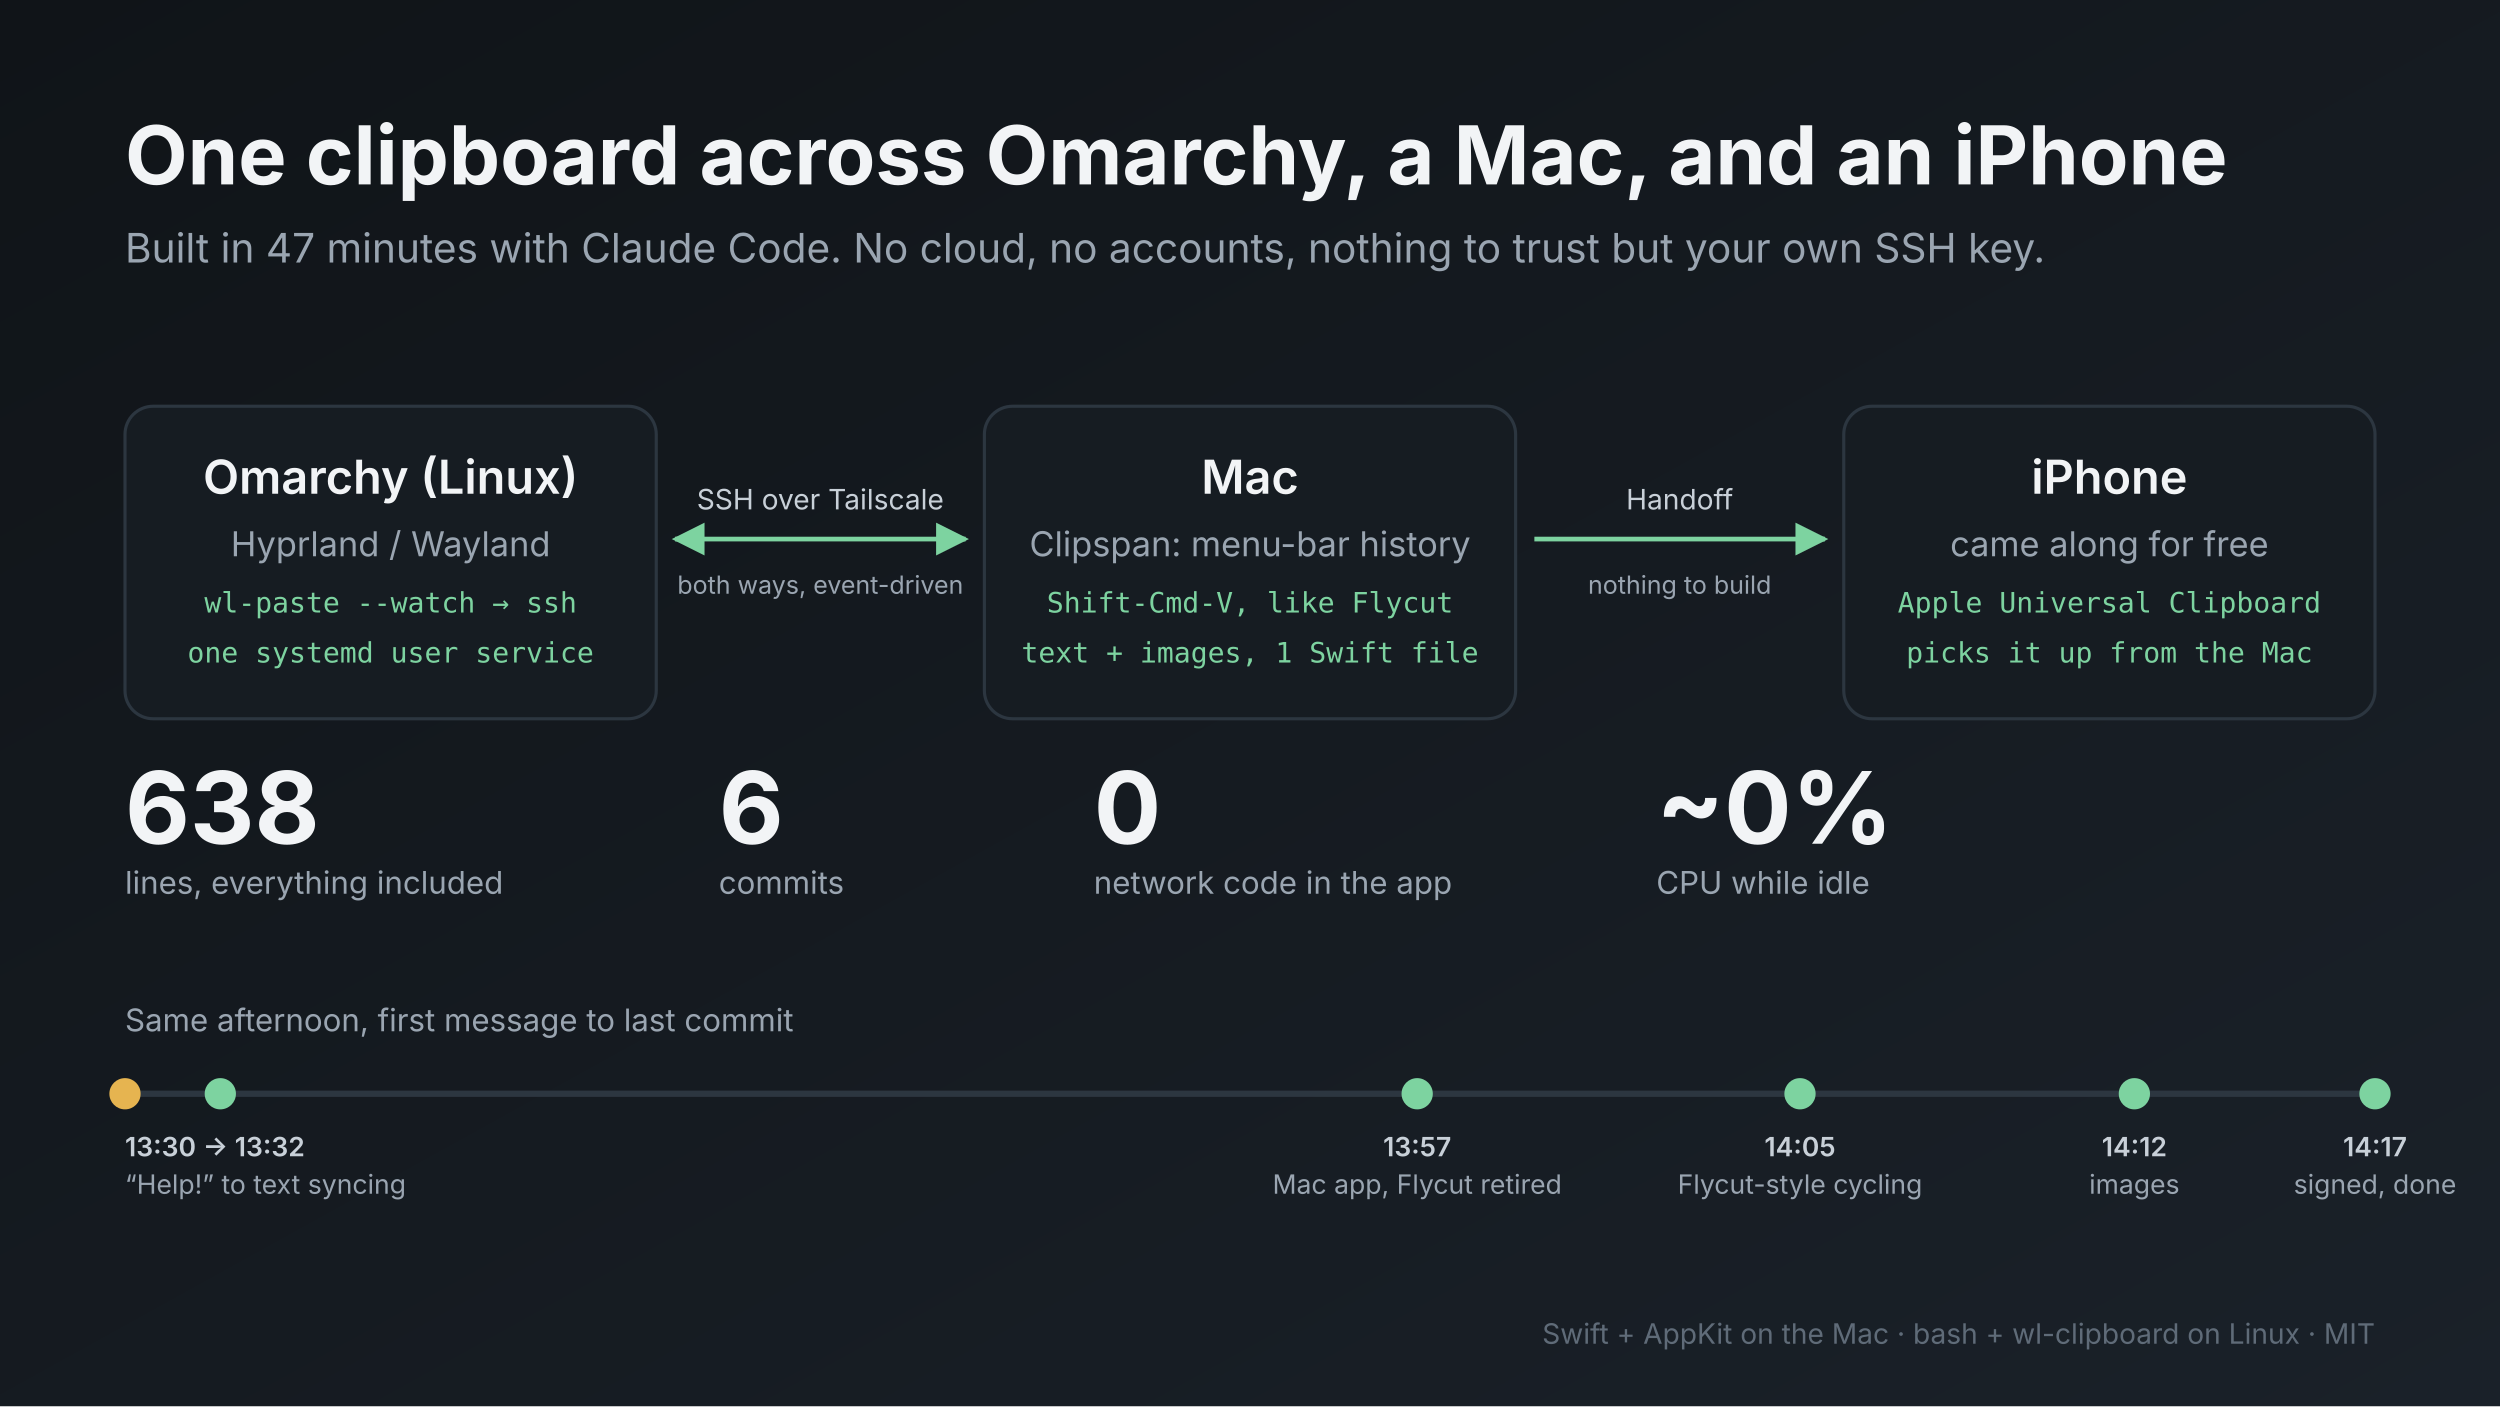
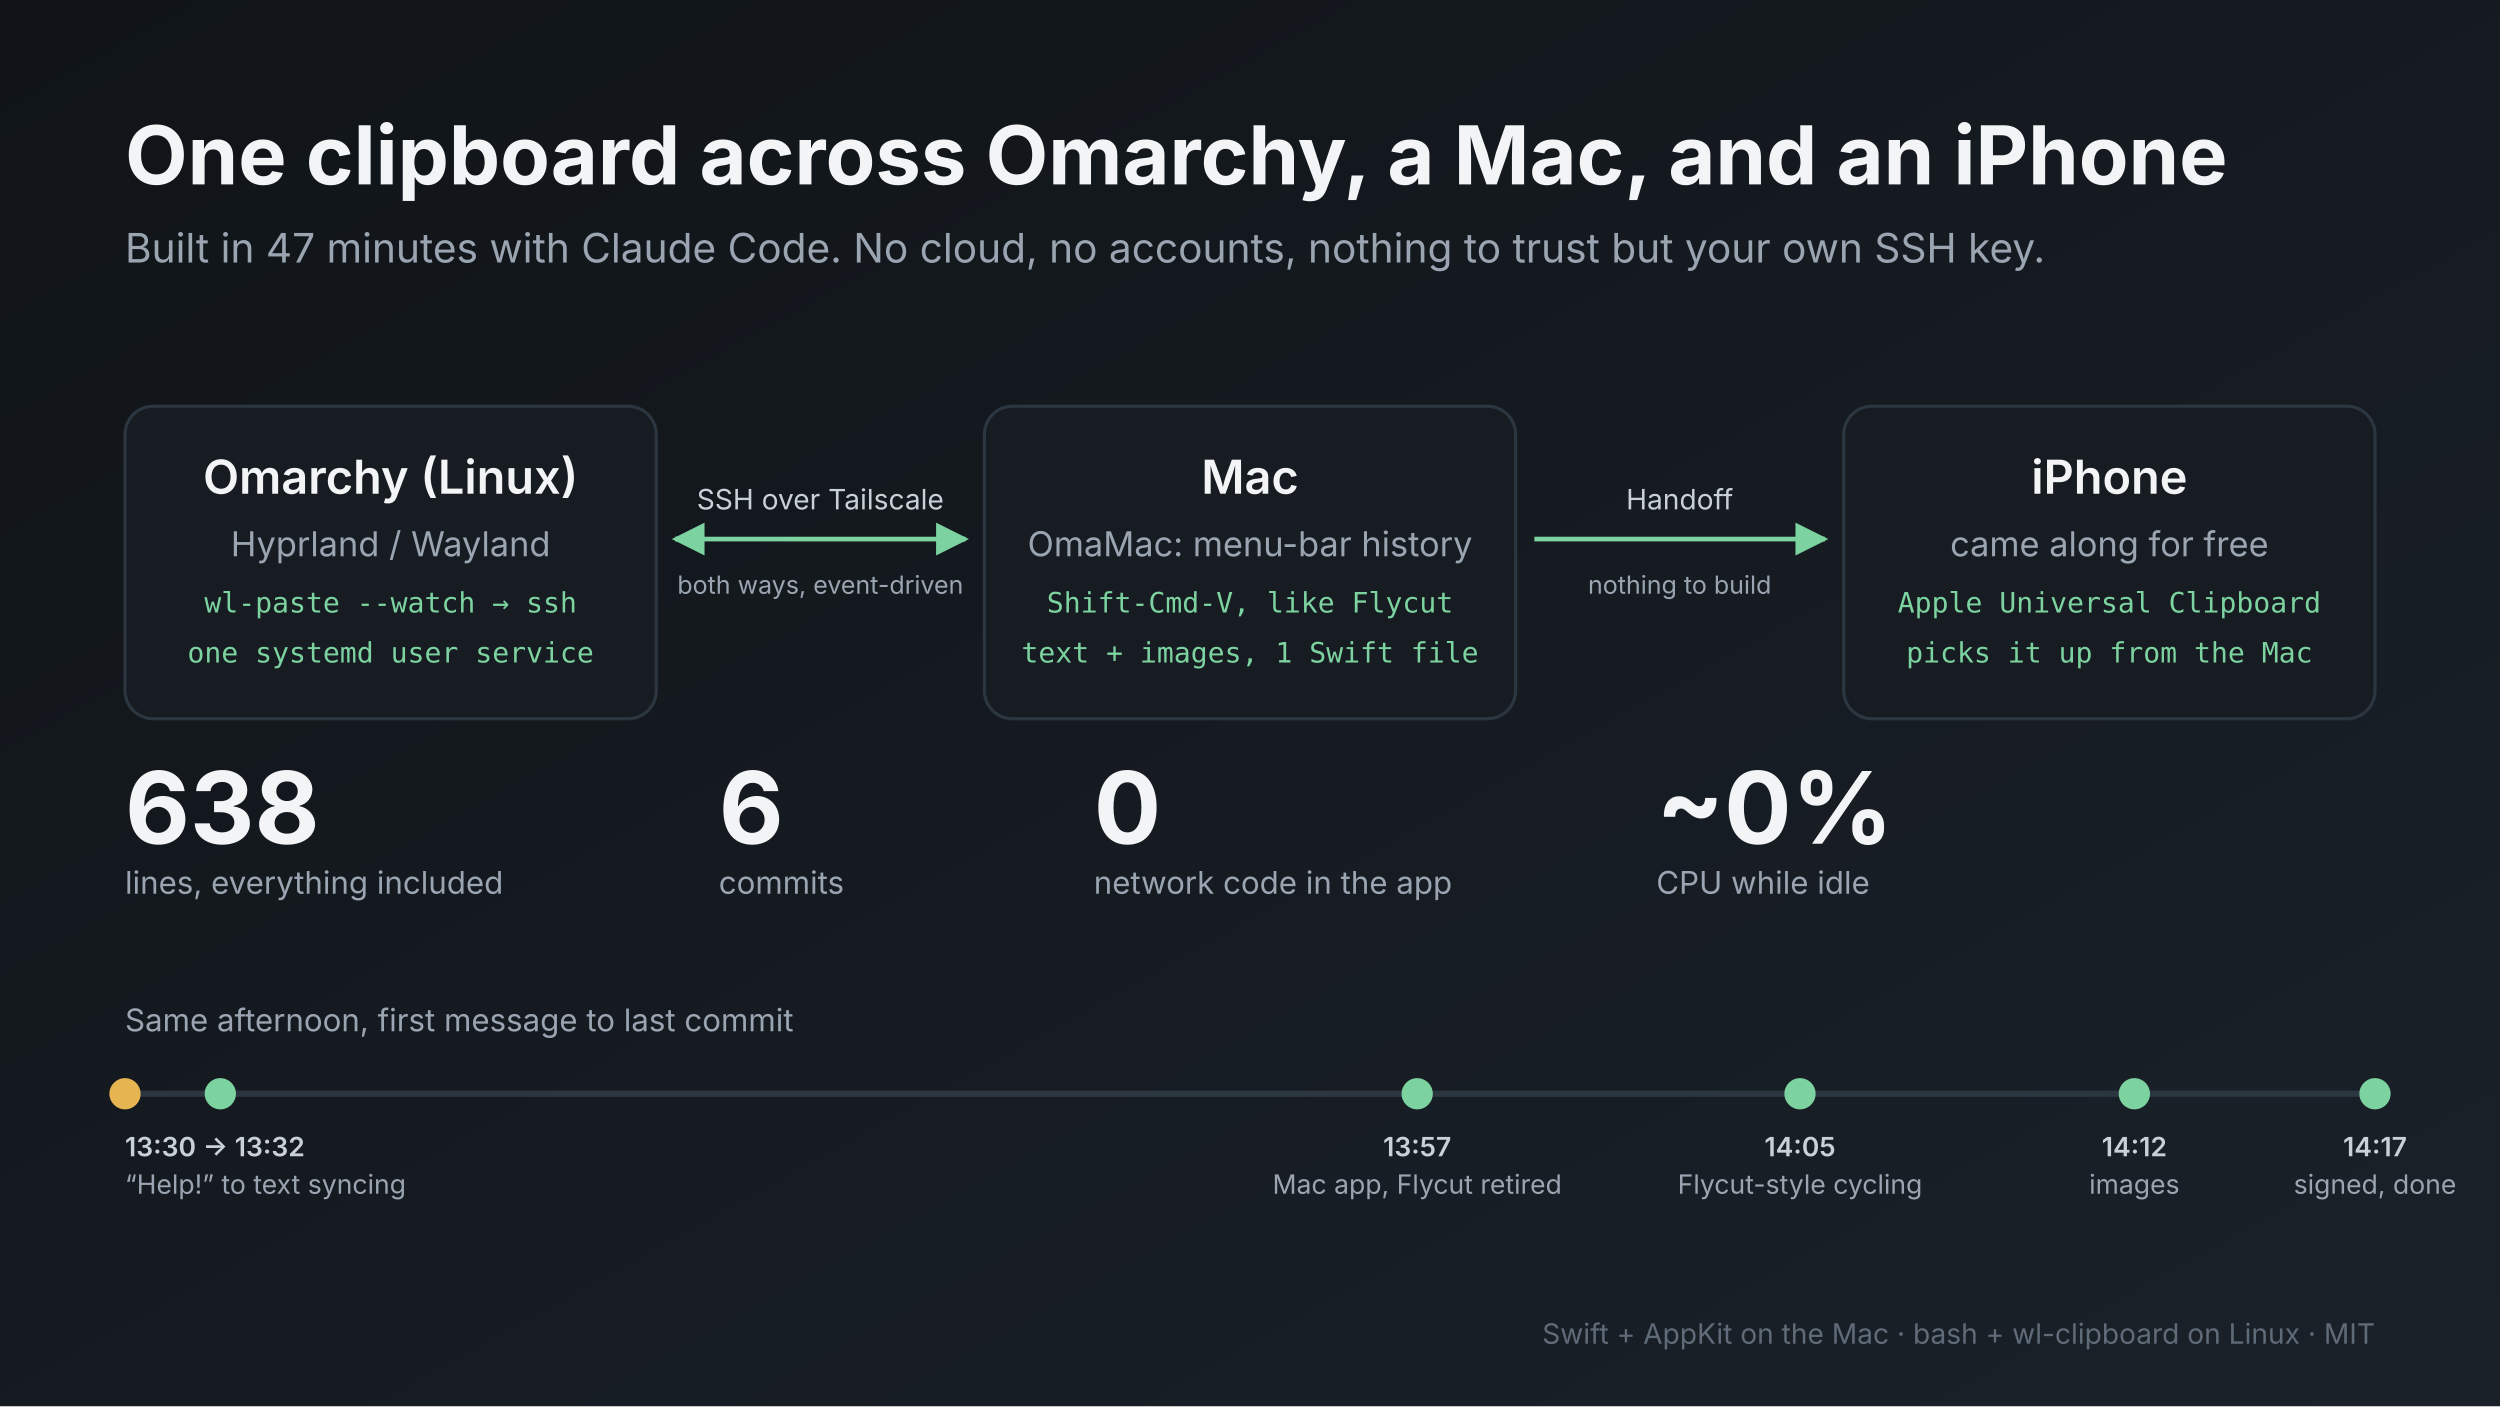
<svg xmlns="http://www.w3.org/2000/svg" width="1600" height="900" viewBox="0 0 1600 900" font-family="Inter, 'Liberation Sans', 'DejaVu Sans', sans-serif">
  <defs>
    <linearGradient id="bg" x1="0" y1="0" x2="1" y2="1">
      <stop offset="0" stop-color="#101418" />
      <stop offset="1" stop-color="#1a2129" />
    </linearGradient>
    <marker id="arr" viewBox="0 0 10 10" refX="9" refY="5" markerWidth="7" markerHeight="7" orient="auto-start-reverse">
      <path d="M0,0 L10,5 L0,10 z" fill="#7dd3a0" />
    </marker>
  </defs>
  <rect width="1600" height="900" fill="url(#bg)" />
  <text x="80" y="118" font-size="52" font-weight="700" fill="#f2f4f6">One clipboard across Omarchy, a Mac, and an iPhone</text>
  <text x="80" y="168" font-size="26" fill="#9aa5b1">Built in 47 minutes with Claude Code. No cloud, no accounts, nothing to trust but your own SSH key.</text>
  <g font-size="22">
    <rect x="80" y="260" width="340" height="200" rx="18" fill="#161c22" stroke="#2c3640" stroke-width="2" />
    <text x="250" y="316" text-anchor="middle" font-size="30" font-weight="600" fill="#f2f4f6">Omarchy (Linux)</text>
    <text x="250" y="356" text-anchor="middle" fill="#9aa5b1">Hyprland / Wayland</text>
    <text x="250" y="392" text-anchor="middle" fill="#7dd3a0" font-family="'JetBrains Mono', 'DejaVu Sans Mono', monospace" font-size="18">wl-paste --watch → ssh</text>
    <text x="250" y="424" text-anchor="middle" fill="#7dd3a0" font-family="'JetBrains Mono', 'DejaVu Sans Mono', monospace" font-size="18">one systemd user service</text>
    <rect x="630" y="260" width="340" height="200" rx="18" fill="#161c22" stroke="#2c3640" stroke-width="2" />
    <text x="800" y="316" text-anchor="middle" font-size="30" font-weight="600" fill="#f2f4f6">Mac</text>
-     <text x="800" y="356" text-anchor="middle" fill="#9aa5b1">Clipspan: menu-bar history</text>
+     <text x="800" y="356" text-anchor="middle" fill="#9aa5b1">OmaMac: menu-bar history</text>
    <text x="800" y="392" text-anchor="middle" fill="#7dd3a0" font-family="'JetBrains Mono', 'DejaVu Sans Mono', monospace" font-size="18">Shift-Cmd-V, like Flycut</text>
    <text x="800" y="424" text-anchor="middle" fill="#7dd3a0" font-family="'JetBrains Mono', 'DejaVu Sans Mono', monospace" font-size="18">text + images, 1 Swift file</text>
    <rect x="1180" y="260" width="340" height="200" rx="18" fill="#161c22" stroke="#2c3640" stroke-width="2" />
    <text x="1350" y="316" text-anchor="middle" font-size="30" font-weight="600" fill="#f2f4f6">iPhone</text>
    <text x="1350" y="356" text-anchor="middle" fill="#9aa5b1">came along for free</text>
    <text x="1350" y="392" text-anchor="middle" fill="#7dd3a0" font-family="'JetBrains Mono', 'DejaVu Sans Mono', monospace" font-size="18">Apple Universal Clipboard</text>
    <text x="1350" y="424" text-anchor="middle" fill="#7dd3a0" font-family="'JetBrains Mono', 'DejaVu Sans Mono', monospace" font-size="18">picks it up from the Mac</text>
  </g>
  <line x1="432" y1="345" x2="618" y2="345" stroke="#7dd3a0" stroke-width="3" marker-end="url(#arr)" marker-start="url(#arr)" />
  <text x="525" y="326" text-anchor="middle" font-size="18" fill="#c8d0d8">SSH over Tailscale</text>
  <text x="525" y="380" text-anchor="middle" font-size="16" fill="#9aa5b1">both ways, event-driven</text>
  <line x1="982" y1="345" x2="1168" y2="345" stroke="#7dd3a0" stroke-width="3" marker-end="url(#arr)" />
  <text x="1075" y="326" text-anchor="middle" font-size="18" fill="#c8d0d8">Handoff</text>
  <text x="1075" y="380" text-anchor="middle" font-size="16" fill="#9aa5b1">nothing to build</text>
  <g font-size="20" fill="#9aa5b1">
    <text x="80" y="540" font-size="64" font-weight="700" fill="#f2f4f6">638</text>
    <text x="80" y="572">lines, everything included</text>
    <text x="460" y="540" font-size="64" font-weight="700" fill="#f2f4f6">6</text>
    <text x="460" y="572">commits</text>
    <text x="700" y="540" font-size="64" font-weight="700" fill="#f2f4f6">0</text>
    <text x="700" y="572">network code in the app</text>
    <text x="1060" y="540" font-size="64" font-weight="700" fill="#f2f4f6">~0%</text>
    <text x="1060" y="572">CPU while idle</text>
  </g>
  <line x1="80" y1="700" x2="1520" y2="700" stroke="#2c3640" stroke-width="4" />
  <g font-size="17" fill="#c8d0d8" text-anchor="middle">
    <circle cx="80" cy="700" r="10" fill="#e6b450" />
    <circle cx="141" cy="700" r="10" fill="#7dd3a0" />
    <text x="80" y="740" font-weight="600" text-anchor="start">13:30 → 13:32</text>
    <text x="80" y="764" fill="#9aa5b1" text-anchor="start">“Help!” to text syncing</text>
    <circle cx="907" cy="700" r="10" fill="#7dd3a0" />
    <text x="907" y="740" font-weight="600">13:57</text>
    <text x="907" y="764" fill="#9aa5b1">Mac app, Flycut retired</text>
    <circle cx="1152" cy="700" r="10" fill="#7dd3a0" />
    <text x="1152" y="740" font-weight="600">14:05</text>
    <text x="1152" y="764" fill="#9aa5b1">Flycut-style cycling</text>
    <circle cx="1366" cy="700" r="10" fill="#7dd3a0" />
    <text x="1366" y="740" font-weight="600">14:12</text>
    <text x="1366" y="764" fill="#9aa5b1">images</text>
    <circle cx="1520" cy="700" r="10" fill="#7dd3a0" />
    <text x="1520" y="740" font-weight="600">14:17</text>
    <text x="1520" y="764" fill="#9aa5b1">signed, done</text>
  </g>
  <text x="80" y="660" font-size="20" fill="#9aa5b1">Same afternoon, first message to last commit</text>
  <text x="1520" y="860" text-anchor="end" font-size="18" fill="#5f6b78">Swift + AppKit on the Mac · bash + wl-clipboard on Linux · MIT</text>
</svg>
